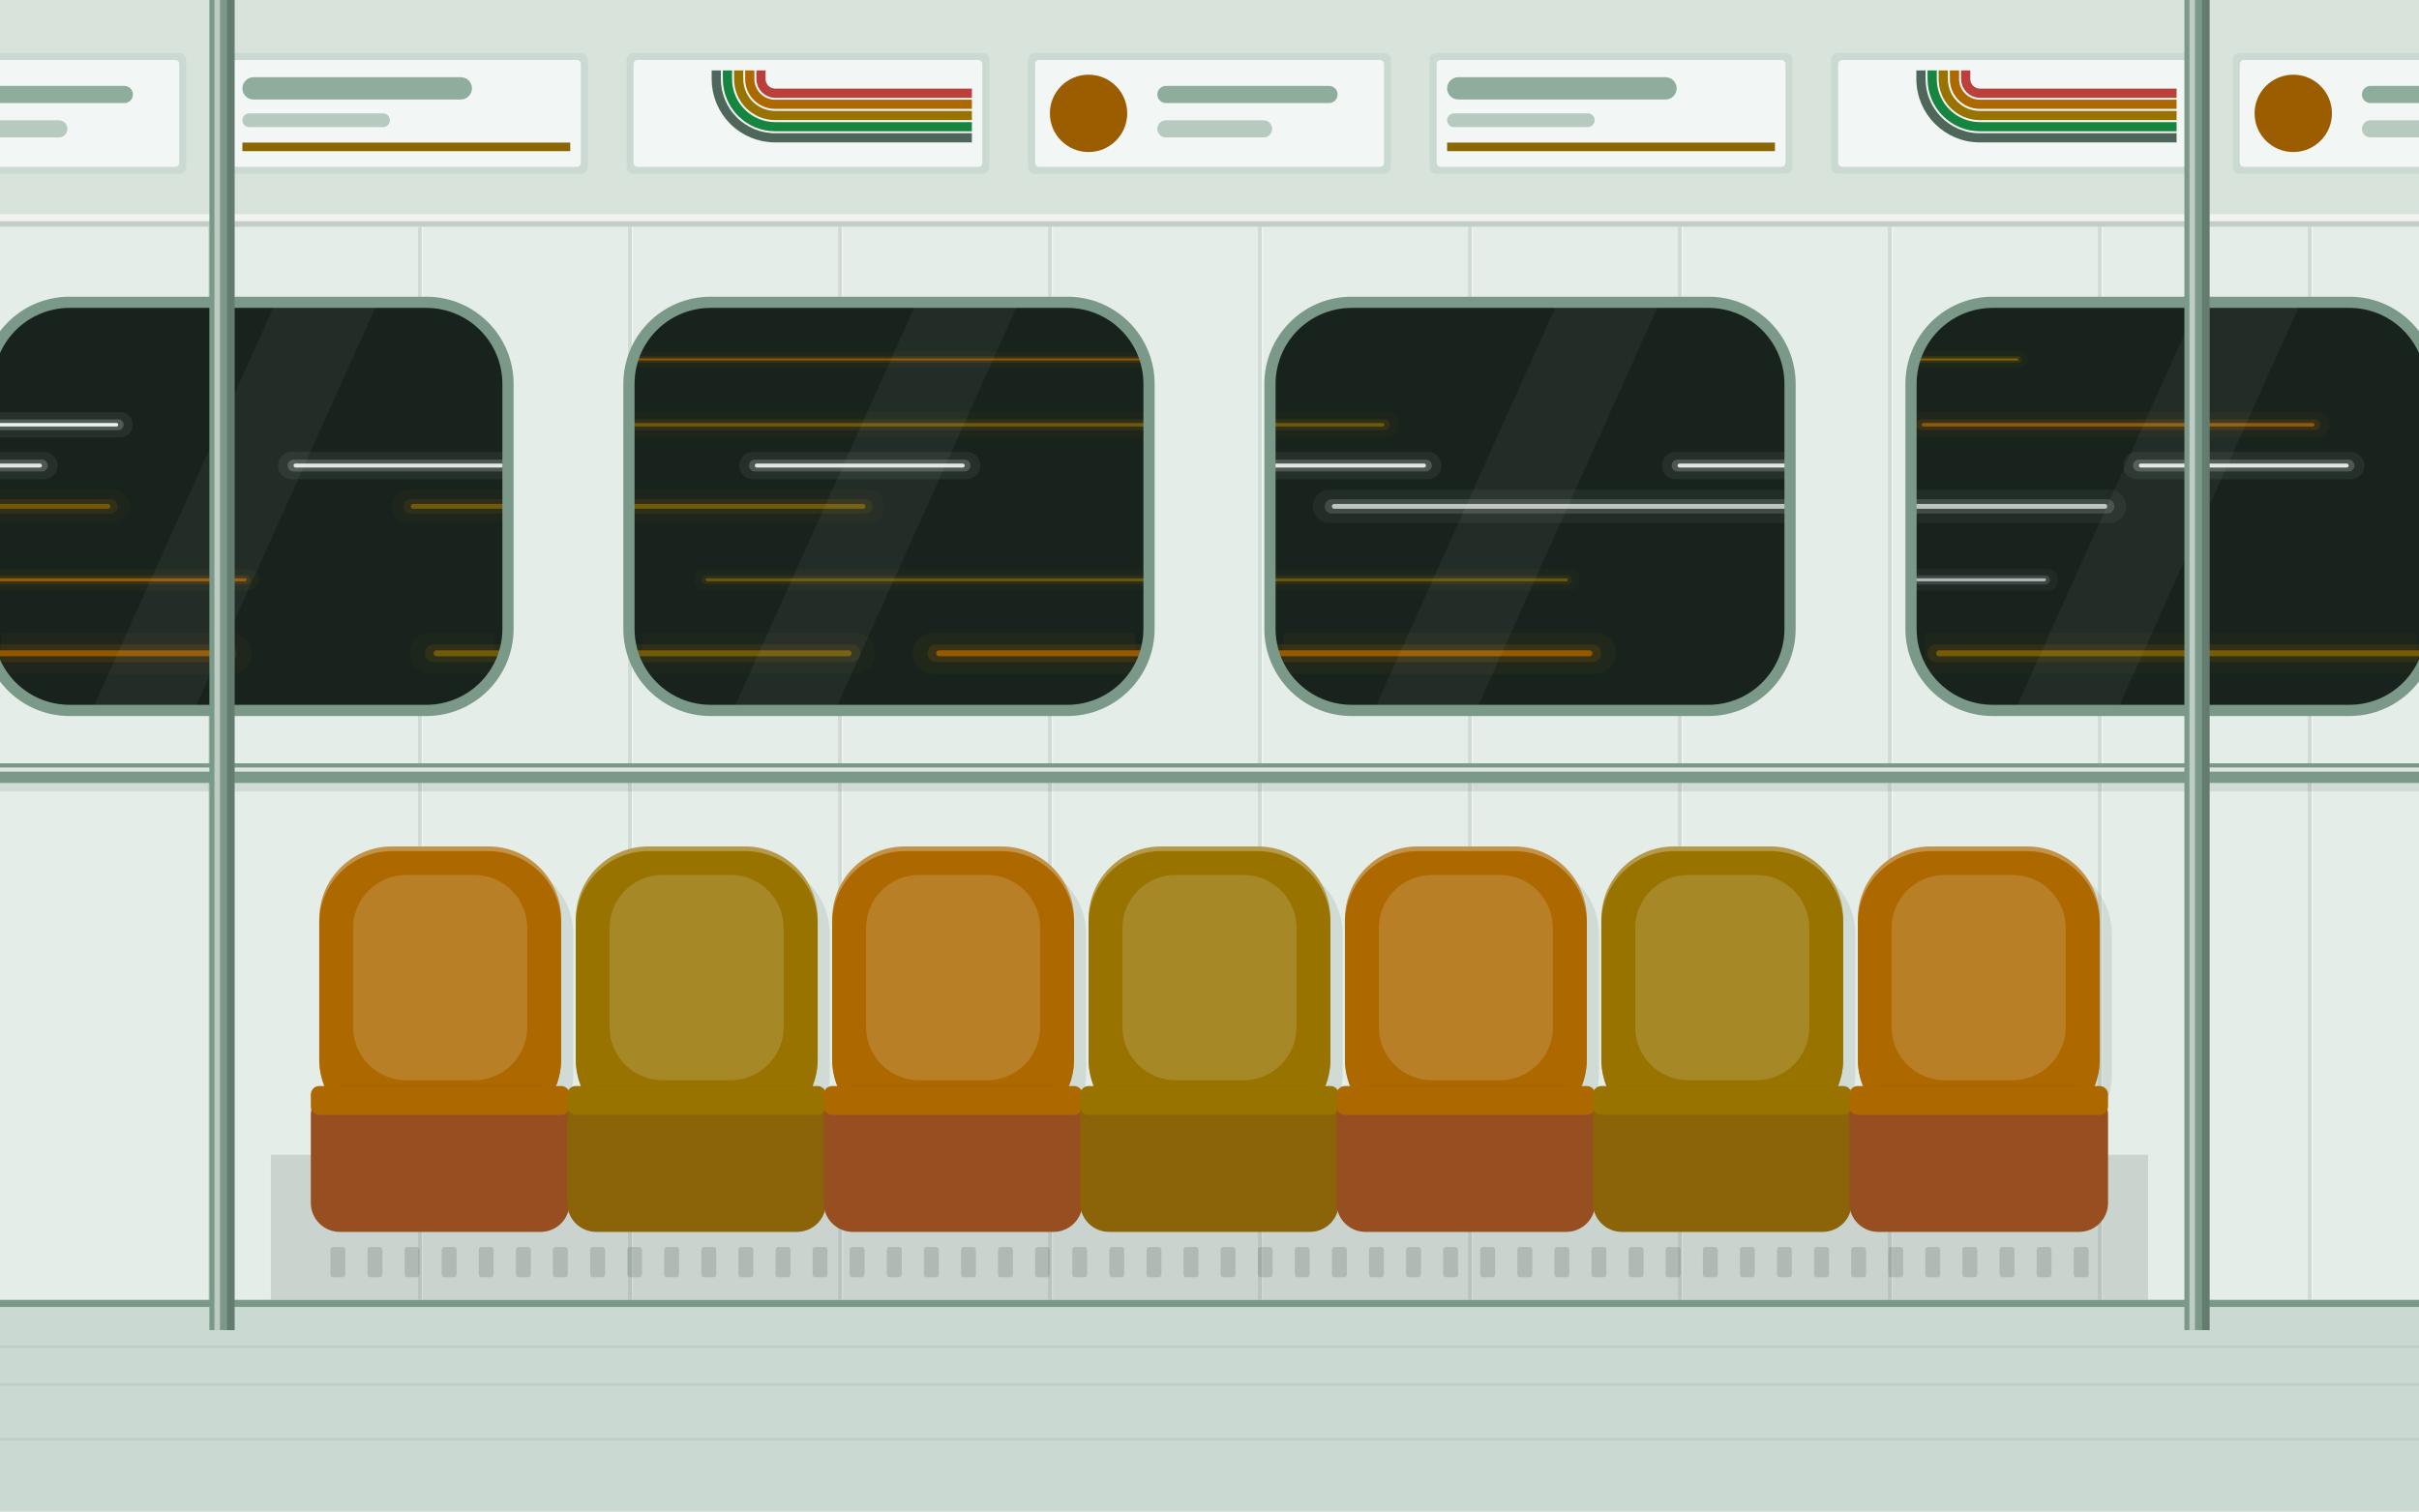
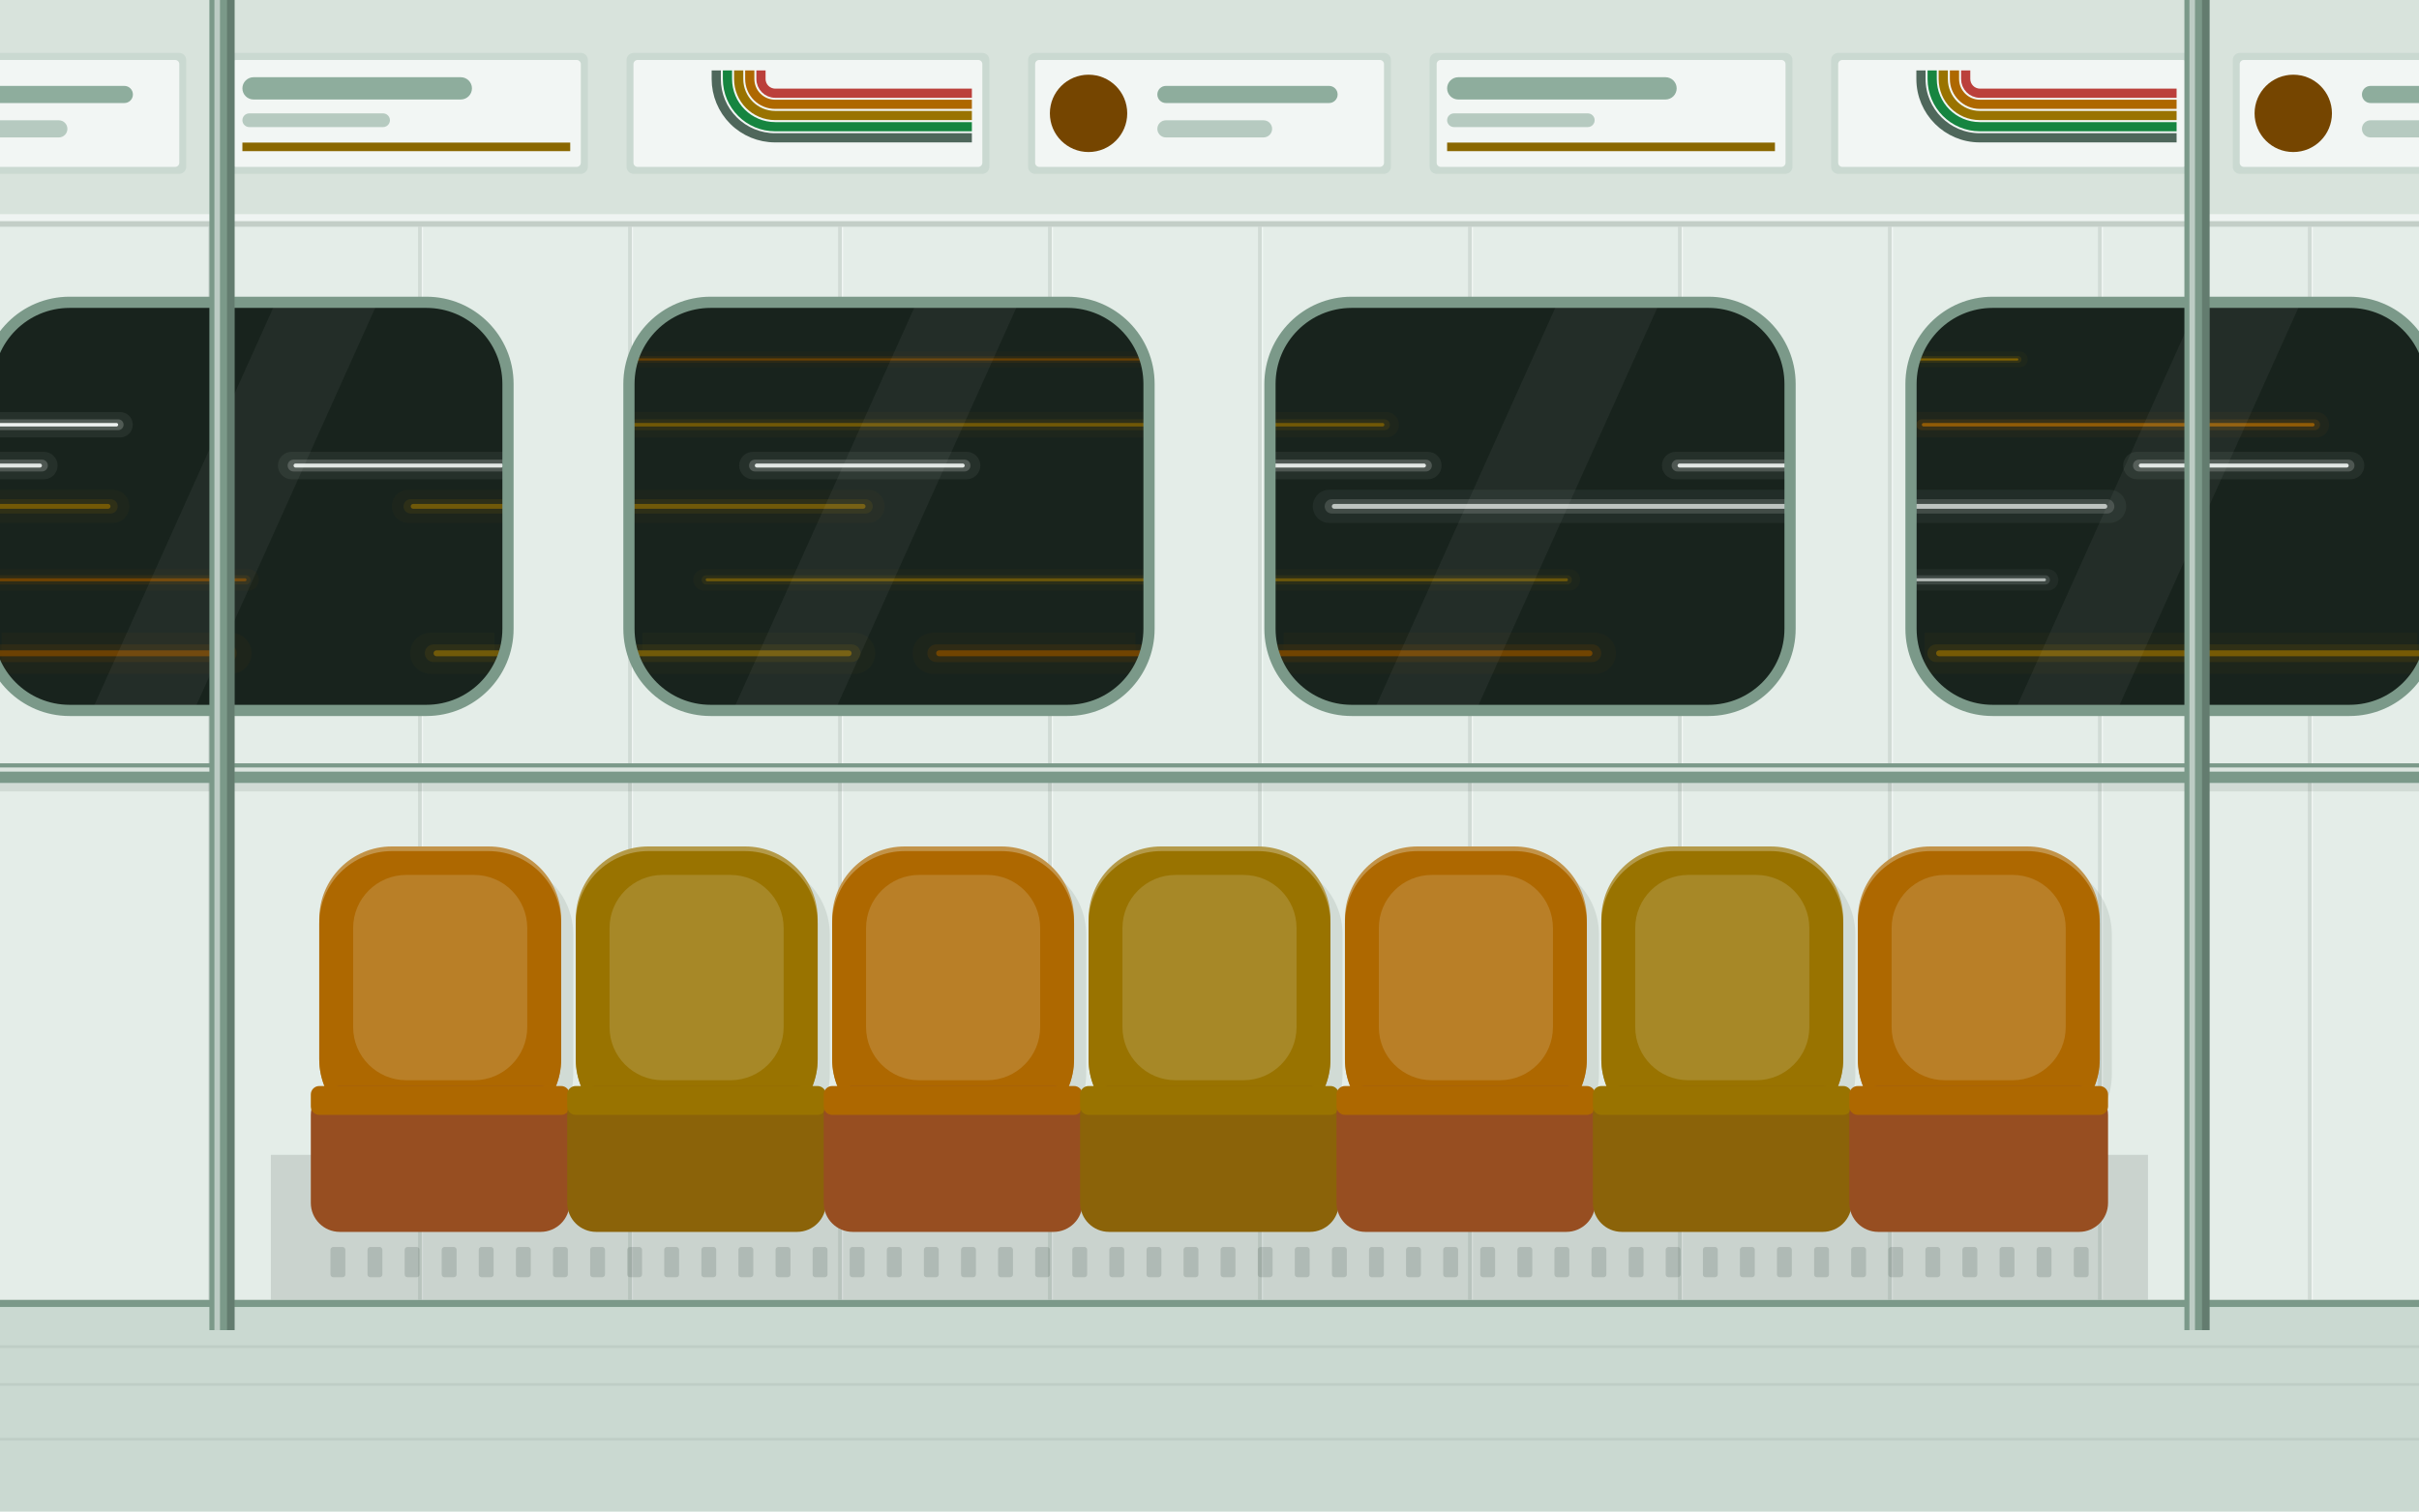
<svg xmlns="http://www.w3.org/2000/svg" viewBox="0 0 1920 1200" width="3840" height="2400">
  <rect x="0" y="0" width="1920" height="1200" fill="#E4EDE8" />
  <rect x="165.2" y="180" width="3" height="852" fill="#25352C" fill-opacity="0.1" />
  <rect x="168.2" y="180" width="1" height="852" fill="#F2F6F4" fill-opacity="0.9" />
  <rect x="331.8" y="180" width="3" height="852" fill="#25352C" fill-opacity="0.1" />
  <rect x="334.8" y="180" width="1" height="852" fill="#F2F6F4" fill-opacity="0.9" />
  <rect x="498.5" y="180" width="3" height="852" fill="#25352C" fill-opacity="0.1" />
  <rect x="501.5" y="180" width="1" height="852" fill="#F2F6F4" fill-opacity="0.9" />
  <rect x="665.2" y="180" width="3" height="852" fill="#25352C" fill-opacity="0.1" />
  <rect x="668.2" y="180" width="1" height="852" fill="#F2F6F4" fill-opacity="0.9" />
  <rect x="831.8" y="180" width="3" height="852" fill="#25352C" fill-opacity="0.1" />
  <rect x="834.8" y="180" width="1" height="852" fill="#F2F6F4" fill-opacity="0.9" />
  <rect x="998.5" y="180" width="3" height="852" fill="#25352C" fill-opacity="0.1" />
  <rect x="1001.5" y="180" width="1" height="852" fill="#F2F6F4" fill-opacity="0.9" />
  <rect x="1165.2" y="180" width="3" height="852" fill="#25352C" fill-opacity="0.1" />
  <rect x="1168.2" y="180" width="1" height="852" fill="#F2F6F4" fill-opacity="0.9" />
  <rect x="1331.8" y="180" width="3" height="852" fill="#25352C" fill-opacity="0.1" />
  <rect x="1334.8" y="180" width="1" height="852" fill="#F2F6F4" fill-opacity="0.9" />
  <rect x="1498.5" y="180" width="3" height="852" fill="#25352C" fill-opacity="0.1" />
  <rect x="1501.5" y="180" width="1" height="852" fill="#F2F6F4" fill-opacity="0.9" />
  <rect x="1665.2" y="180" width="3" height="852" fill="#25352C" fill-opacity="0.1" />
  <rect x="1668.2" y="180" width="1" height="852" fill="#F2F6F4" fill-opacity="0.9" />
  <rect x="1831.8" y="180" width="3" height="852" fill="#25352C" fill-opacity="0.1" />
  <rect x="1834.8" y="180" width="1" height="852" fill="#F2F6F4" fill-opacity="0.9" />
  <rect x="0" y="0" width="1920" height="180" fill="#D8E3DC" />
  <rect x="-140.2" y="42" width="288" height="96" rx="5.6" fill="#CAD9D1" />
  <rect x="-134.6" y="47.6" width="276.9" height="84.9" rx="3.3" fill="#F2F6F4" />
-   <circle cx="-92.2" cy="90" r="30.7" fill="#9B5D00" />
+   <circle cx="-92.2" cy="90" r="30.7" fill="#754500" />
  <rect x="-37.6" y="68.2" width="143.1" height="13.6" rx="6.8" fill="#8EAD9D" />
  <rect x="-37.6" y="95.5" width="91.1" height="13.6" rx="6.8" fill="#8EAD9D" fill-opacity="0.6" />
  <rect x="178.6" y="42" width="288" height="96" rx="5.6" fill="#CAD9D1" />
  <rect x="184.1" y="47.6" width="276.9" height="84.9" rx="3.3" fill="#F2F6F4" />
  <rect x="192.4" y="61.3" width="182.2" height="17.7" rx="8.9" fill="#8EAD9D" />
  <rect x="192.4" y="90" width="117.1" height="10.9" rx="5.5" fill="#8EAD9D" fill-opacity="0.6" />
  <rect x="192.4" y="113.2" width="260.2" height="6.8" fill="#8A6700" />
  <rect x="497.3" y="42" width="288" height="96" rx="5.6" fill="#CAD9D1" />
  <rect x="502.8" y="47.6" width="276.9" height="84.9" rx="3.3" fill="#F2F6F4" />
  <path d="M 604 55.9 V 62.7 A 11.3 11.3 0 0 0 615.3 74 H 771.4" fill="none" stroke="#BB403B" stroke-width="7.3" />
  <path d="M 595.1 55.9 V 62.7 A 20.1 20.1 0 0 0 615.3 82.8 H 771.4" fill="none" stroke="#AE6800" stroke-width="7.3" />
  <path d="M 586.3 55.9 V 62.7 A 29 29 0 0 0 615.3 91.7 H 771.4" fill="none" stroke="#997300" stroke-width="7.3" />
  <path d="M 577.4 55.9 V 62.7 A 37.9 37.9 0 0 0 615.3 100.6 H 771.4" fill="none" stroke="#168540" stroke-width="7.3" />
  <path d="M 568.5 55.9 V 62.7 A 46.7 46.7 0 0 0 615.3 109.4 H 771.4" fill="none" stroke="#4F675B" stroke-width="7.3" />
  <rect x="816" y="42" width="288" height="96" rx="5.6" fill="#CAD9D1" />
  <rect x="821.6" y="47.6" width="276.9" height="84.9" rx="3.3" fill="#F2F6F4" />
-   <circle cx="864" cy="90" r="30.7" fill="#9B5D00" />
+   <circle cx="864" cy="90" r="30.7" fill="#754500" />
  <rect x="918.6" y="68.2" width="143.1" height="13.6" rx="6.8" fill="#8EAD9D" />
  <rect x="918.6" y="95.5" width="91.1" height="13.6" rx="6.8" fill="#8EAD9D" fill-opacity="0.6" />
  <rect x="1134.7" y="42" width="288" height="96" rx="5.6" fill="#CAD9D1" />
  <rect x="1140.3" y="47.6" width="276.9" height="84.9" rx="3.3" fill="#F2F6F4" />
  <rect x="1148.6" y="61.3" width="182.2" height="17.7" rx="8.9" fill="#8EAD9D" />
  <rect x="1148.6" y="90" width="117.1" height="10.9" rx="5.5" fill="#8EAD9D" fill-opacity="0.6" />
  <rect x="1148.6" y="113.2" width="260.2" height="6.8" fill="#8A6700" />
  <rect x="1453.4" y="42" width="288" height="96" rx="5.6" fill="#CAD9D1" />
  <rect x="1459" y="47.6" width="276.9" height="84.9" rx="3.3" fill="#F2F6F4" />
  <path d="M 1560.2 55.9 V 62.7 A 11.3 11.3 0 0 0 1571.4 74 H 1727.6" fill="none" stroke="#BB403B" stroke-width="7.3" />
  <path d="M 1551.3 55.9 V 62.7 A 20.1 20.1 0 0 0 1571.4 82.8 H 1727.6" fill="none" stroke="#AE6800" stroke-width="7.3" />
  <path d="M 1542.4 55.9 V 62.7 A 29 29 0 0 0 1571.4 91.7 H 1727.6" fill="none" stroke="#997300" stroke-width="7.3" />
  <path d="M 1533.6 55.9 V 62.7 A 37.9 37.9 0 0 0 1571.4 100.6 H 1727.6" fill="none" stroke="#168540" stroke-width="7.3" />
  <path d="M 1524.7 55.9 V 62.7 A 46.7 46.7 0 0 0 1571.4 109.4 H 1727.6" fill="none" stroke="#4F675B" stroke-width="7.3" />
  <rect x="1772.2" y="42" width="288" height="96" rx="5.6" fill="#CAD9D1" />
  <rect x="1777.7" y="47.6" width="276.9" height="84.9" rx="3.3" fill="#F2F6F4" />
-   <circle cx="1820.2" cy="90" r="30.7" fill="#9B5D00" />
+   <circle cx="1820.2" cy="90" r="30.7" fill="#754500" />
  <rect x="1874.7" y="68.2" width="143.1" height="13.6" rx="6.8" fill="#8EAD9D" />
  <rect x="1874.7" y="95.5" width="91.1" height="13.6" rx="6.8" fill="#8EAD9D" fill-opacity="0.6" />
  <rect x="0" y="170" width="1920" height="5.6" fill="#F2F6F4" fill-opacity="0.9" />
  <rect x="0" y="175.6" width="1920" height="4.4" fill="#25352C" fill-opacity="0.12" />
  <rect x="-9.6" y="240" width="412.8" height="324" rx="64.8" fill="#18231D" />
  <path d="M -9.6 327.1 H 95.3 A 10.1 10.1 0 0 1 95.3 347.3 H -9.6 V 327.1 Z" fill="#F2F6F4" fill-opacity="0.067" />
  <path d="M -9.6 332.9 H 93.8 A 4.3 4.3 0 0 1 93.8 341.5 H -9.6 V 332.9 Z" fill="#F2F6F4" fill-opacity="0.212" />
  <path d="M -9.6 335.8 H 92.4 A 1.4 1.4 0 0 1 92.4 338.6 H -9.6 V 335.8 Z" fill="#F2F6F4" fill-opacity="0.964" />
  <path d="M -9.6 388.8 H 89.5 A 13.2 13.2 0 0 1 89.5 415.2 H -9.6 V 388.8 Z" fill="#8A6700" fill-opacity="0.052" />
  <path d="M -9.6 396.3 H 87.7 A 5.7 5.7 0 0 1 87.7 407.7 H -9.6 V 396.3 Z" fill="#8A6700" fill-opacity="0.164" />
  <path d="M -9.6 400.1 H 85.8 A 1.9 1.9 0 0 1 85.8 403.9 H -9.6 V 400.1 Z" fill="#8A6700" fill-opacity="0.745" />
  <path d="M 324.2 388.8 H 403.2 V 415.2 H 324.2 A 13.2 13.2 0 0 1 324.2 388.8 Z" fill="#997300" fill-opacity="0.043" />
  <path d="M 326 396.3 H 403.2 V 407.7 H 326 A 5.7 5.7 0 0 1 326 396.3 Z" fill="#997300" fill-opacity="0.136" />
  <path d="M 327.9 400.1 H 403.2 V 403.9 H 327.9 A 1.9 1.9 0 0 1 327.9 400.1 Z" fill="#997300" fill-opacity="0.619" />
-   <path d="M -9.6 451.8 H 197 A 8.5 8.5 0 0 1 197 468.9 H -9.6 V 451.8 Z" fill="#9B5D00" fill-opacity="0.065" />
-   <path d="M -9.6 456.7 H 195.8 A 3.7 3.7 0 0 1 195.8 464 H -9.6 V 456.7 Z" fill="#9B5D00" fill-opacity="0.203" />
-   <path d="M -9.6 459.1 H 194.5 A 1.2 1.2 0 0 1 194.5 461.5 H -9.6 V 459.1 Z" fill="#9B5D00" fill-opacity="0.923" />
-   <path d="M 1.2 502.3 H 183.3 A 16.3 16.3 0 0 1 183.3 535 H 1.2 V 502.3 Z" fill="#9B5D00" fill-opacity="0.061" />
-   <path d="M -4 511.6 H 180.9 A 7 7 0 0 1 180.9 525.6 H -4 V 511.6 Z" fill="#9B5D00" fill-opacity="0.192" />
-   <path d="M -5.8 516.3 H 178.6 A 2.3 2.3 0 0 1 178.6 521 H -5.8 V 516.3 Z" fill="#9B5D00" fill-opacity="0.874" />
+   <path d="M -9.6 451.8 H 197 A 8.5 8.5 0 0 1 197 468.9 H -9.6 V 451.8 Z" fill="#754500" fill-opacity="0.065" />
+   <path d="M -9.6 456.7 H 195.8 A 3.7 3.7 0 0 1 195.8 464 H -9.6 V 456.7 Z" fill="#754500" fill-opacity="0.203" />
+   <path d="M -9.6 459.1 H 194.5 A 1.2 1.2 0 0 1 194.5 461.5 H -9.6 V 459.1 Z" fill="#754500" fill-opacity="0.923" />
+   <path d="M 1.2 502.3 H 183.3 A 16.3 16.3 0 0 1 183.3 535 H 1.2 V 502.3 Z" fill="#754500" fill-opacity="0.061" />
+   <path d="M -4 511.6 H 180.9 A 7 7 0 0 1 180.9 525.6 H -4 V 511.6 Z" fill="#754500" fill-opacity="0.192" />
+   <path d="M -5.8 516.3 H 178.6 A 2.3 2.3 0 0 1 178.6 521 H -5.8 V 516.3 Z" fill="#754500" fill-opacity="0.874" />
  <path d="M 341.9 502.3 H 392.4 V 535 H 341.9 A 16.3 16.3 0 0 1 341.9 502.3 Z" fill="#997300" fill-opacity="0.044" />
  <path d="M 344.2 511.6 H 397.6 V 525.6 H 344.2 A 7 7 0 0 1 344.2 511.6 Z" fill="#997300" fill-opacity="0.138" />
  <path d="M 346.5 516.3 H 399.4 V 521 H 346.5 A 2.3 2.3 0 0 1 346.5 516.3 Z" fill="#997300" fill-opacity="0.628" />
  <path d="M -9.6 358.7 H 34.8 A 10.9 10.9 0 0 1 34.8 380.5 H -9.6 V 358.7 Z" fill="#F2F6F4" fill-opacity="0.063" />
  <path d="M -9.6 364.9 H 33.3 A 4.7 4.7 0 0 1 33.3 374.3 H -9.6 V 364.9 Z" fill="#F2F6F4" fill-opacity="0.198" />
  <path d="M -9.6 368 H 31.7 A 1.6 1.6 0 0 1 31.7 371.2 H -9.6 V 368 Z" fill="#F2F6F4" fill-opacity="0.9" />
  <path d="M 231.5 358.7 H 403.2 V 380.5 H 231.5 A 10.9 10.9 0 0 1 231.5 358.7 Z" fill="#F2F6F4" fill-opacity="0.063" />
  <path d="M 233 364.9 H 403.2 V 374.3 H 233 A 4.7 4.7 0 0 1 233 364.9 Z" fill="#F2F6F4" fill-opacity="0.198" />
  <path d="M 234.6 368 H 397.9 A 1.6 1.6 0 0 1 397.9 371.2 H 234.6 A 1.6 1.6 0 0 1 234.6 368 Z" fill="#F2F6F4" fill-opacity="0.9" />
  <path d="M 73 564 L 218.8 240 H 299.8 L 154 564 Z" fill="#F2F6F4" fill-opacity="0.05" />
  <rect x="499.2" y="240" width="412.8" height="324" rx="64.8" fill="#18231D" />
-   <path d="M 504.5 279.1 H 906.7 V 291.6 H 504.5 V 279.1 Z" fill="#9B5D00" fill-opacity="0.057" />
-   <path d="M 503.1 282.7 H 908.1 V 288 H 503.1 V 282.7 Z" fill="#9B5D00" fill-opacity="0.179" />
-   <path d="M 502.5 284.5 H 908.7 V 286.2 H 502.5 V 284.5 Z" fill="#9B5D00" fill-opacity="0.813" />
+   <path d="M 504.5 279.1 H 906.7 V 291.6 H 504.5 V 279.1 Z" fill="#754500" fill-opacity="0.057" />
+   <path d="M 503.1 282.7 H 908.1 V 288 H 503.1 V 282.7 Z" fill="#754500" fill-opacity="0.179" />
+   <path d="M 502.5 284.5 H 908.7 V 286.2 H 502.5 V 284.5 Z" fill="#754500" fill-opacity="0.813" />
  <path d="M 499.2 327.1 H 912 V 347.3 H 499.2 V 327.1 Z" fill="#8A6700" fill-opacity="0.051" />
  <path d="M 499.2 332.9 H 912 V 341.5 H 499.2 V 332.9 Z" fill="#8A6700" fill-opacity="0.16" />
  <path d="M 499.2 335.8 H 912 V 338.6 H 499.2 V 335.8 Z" fill="#8A6700" fill-opacity="0.729" />
  <path d="M 499.2 388.8 H 688.9 A 13.2 13.2 0 0 1 688.9 415.2 H 499.2 V 388.8 Z" fill="#997300" fill-opacity="0.043" />
  <path d="M 499.2 396.3 H 687 A 5.7 5.7 0 0 1 687 407.7 H 499.2 V 396.3 Z" fill="#997300" fill-opacity="0.136" />
  <path d="M 499.2 400.1 H 685.1 A 1.9 1.9 0 0 1 685.1 403.9 H 499.2 V 400.1 Z" fill="#997300" fill-opacity="0.619" />
  <path d="M 558.8 451.8 H 912 V 468.9 H 558.8 A 8.5 8.5 0 0 1 558.8 451.8 Z" fill="#997300" fill-opacity="0.041" />
  <path d="M 560 456.7 H 912 V 464 H 560 A 3.7 3.7 0 0 1 560 456.7 Z" fill="#997300" fill-opacity="0.127" />
  <path d="M 561.3 459.1 H 912 V 461.5 H 561.3 A 1.2 1.2 0 0 1 561.3 459.1 Z" fill="#997300" fill-opacity="0.579" />
  <path d="M 510 502.3 H 678.3 A 16.3 16.3 0 0 1 678.3 535 H 510 V 502.3 Z" fill="#997300" fill-opacity="0.044" />
  <path d="M 504.8 511.6 H 676 A 7 7 0 0 1 676 525.6 H 504.8 V 511.6 Z" fill="#997300" fill-opacity="0.138" />
  <path d="M 503 516.3 H 673.6 A 2.3 2.3 0 0 1 673.6 521 H 503 V 516.3 Z" fill="#997300" fill-opacity="0.628" />
-   <path d="M 740.7 502.3 H 901.2 V 535 H 740.7 A 16.3 16.3 0 0 1 740.7 502.3 Z" fill="#9B5D00" fill-opacity="0.066" />
-   <path d="M 743.1 511.6 H 906.4 V 525.6 H 743.1 A 7 7 0 0 1 743.1 511.6 Z" fill="#9B5D00" fill-opacity="0.207" />
-   <path d="M 745.4 516.3 H 908.2 V 521 H 745.4 A 2.3 2.3 0 0 1 745.4 516.3 Z" fill="#9B5D00" fill-opacity="0.94" />
+   <path d="M 740.7 502.3 H 901.2 V 535 H 740.7 A 16.3 16.3 0 0 1 740.7 502.3 Z" fill="#754500" fill-opacity="0.066" />
+   <path d="M 743.1 511.6 H 906.4 V 525.6 H 743.1 A 7 7 0 0 1 743.1 511.6 Z" fill="#754500" fill-opacity="0.207" />
+   <path d="M 745.4 516.3 H 908.2 V 521 H 745.4 A 2.3 2.3 0 0 1 745.4 516.3 Z" fill="#754500" fill-opacity="0.94" />
  <path d="M 597.6 358.7 H 767.2 A 10.9 10.9 0 0 1 767.2 380.5 H 597.6 A 10.9 10.9 0 0 1 597.6 358.7 Z" fill="#F2F6F4" fill-opacity="0.063" />
  <path d="M 599.2 364.9 H 765.6 A 4.7 4.7 0 0 1 765.6 374.3 H 599.2 A 4.7 4.7 0 0 1 599.2 364.9 Z" fill="#F2F6F4" fill-opacity="0.198" />
  <path d="M 600.7 368 H 764.1 A 1.6 1.6 0 0 1 764.1 371.2 H 600.7 A 1.6 1.6 0 0 1 600.7 368 Z" fill="#F2F6F4" fill-opacity="0.9" />
  <path d="M 581.8 564 L 727.6 240 H 808.6 L 662.8 564 Z" fill="#F2F6F4" fill-opacity="0.05" />
  <rect x="1008" y="240" width="412.8" height="324" rx="64.8" fill="#18231D" />
  <path d="M 1008 327.1 H 1100.3 A 10.1 10.1 0 0 1 1100.3 347.3 H 1008 V 327.1 Z" fill="#8A6700" fill-opacity="0.051" />
  <path d="M 1008 332.9 H 1098.9 A 4.3 4.3 0 0 1 1098.9 341.5 H 1008 V 332.9 Z" fill="#8A6700" fill-opacity="0.16" />
  <path d="M 1008 335.8 H 1097.4 A 1.4 1.4 0 0 1 1097.4 338.6 H 1008 V 335.8 Z" fill="#8A6700" fill-opacity="0.729" />
  <path d="M 1055.2 388.8 H 1420.8 V 415.2 H 1055.2 A 13.2 13.2 0 0 1 1055.2 388.8 Z" fill="#F2F6F4" fill-opacity="0.049" />
  <path d="M 1057.1 396.3 H 1420.8 V 407.7 H 1057.1 A 5.7 5.7 0 0 1 1057.1 396.3 Z" fill="#F2F6F4" fill-opacity="0.154" />
  <path d="M 1059 400.1 H 1420.8 V 403.9 H 1059 A 1.9 1.9 0 0 1 1059 400.1 Z" fill="#F2F6F4" fill-opacity="0.701" />
  <path d="M 1008 451.8 H 1245.7 A 8.5 8.5 0 0 1 1245.7 468.9 H 1008 V 451.8 Z" fill="#997300" fill-opacity="0.041" />
  <path d="M 1008 456.7 H 1244.5 A 3.7 3.7 0 0 1 1244.5 464 H 1008 V 456.7 Z" fill="#997300" fill-opacity="0.127" />
  <path d="M 1008 459.1 H 1243.3 A 1.2 1.2 0 0 1 1243.3 461.5 H 1008 V 459.1 Z" fill="#997300" fill-opacity="0.579" />
-   <path d="M 1018.8 502.3 H 1266.2 A 16.3 16.3 0 0 1 1266.2 535 H 1018.8 V 502.3 Z" fill="#9B5D00" fill-opacity="0.066" />
-   <path d="M 1013.6 511.6 H 1263.9 A 7 7 0 0 1 1263.9 525.6 H 1013.6 V 511.6 Z" fill="#9B5D00" fill-opacity="0.207" />
-   <path d="M 1011.8 516.3 H 1261.6 A 2.3 2.3 0 0 1 1261.6 521 H 1011.8 V 516.3 Z" fill="#9B5D00" fill-opacity="0.94" />
+   <path d="M 1018.8 502.3 H 1266.2 A 16.3 16.3 0 0 1 1266.2 535 H 1018.8 V 502.3 Z" fill="#754500" fill-opacity="0.066" />
+   <path d="M 1013.6 511.6 H 1263.9 A 7 7 0 0 1 1263.9 525.6 H 1013.6 V 511.6 Z" fill="#754500" fill-opacity="0.207" />
+   <path d="M 1011.8 516.3 H 1261.6 A 2.3 2.3 0 0 1 1261.6 521 H 1011.8 V 516.3 Z" fill="#754500" fill-opacity="0.94" />
  <path d="M 1008 358.7 H 1133.3 A 10.9 10.9 0 0 1 1133.3 380.5 H 1008 V 358.7 Z" fill="#F2F6F4" fill-opacity="0.063" />
  <path d="M 1008 364.9 H 1131.8 A 4.7 4.7 0 0 1 1131.8 374.3 H 1008 V 364.9 Z" fill="#F2F6F4" fill-opacity="0.198" />
  <path d="M 1008 368 H 1130.2 A 1.6 1.6 0 0 1 1130.2 371.2 H 1008 V 368 Z" fill="#F2F6F4" fill-opacity="0.9" />
  <path d="M 1330 358.7 H 1420.8 V 380.5 H 1330 A 10.9 10.9 0 0 1 1330 358.7 Z" fill="#F2F6F4" fill-opacity="0.063" />
  <path d="M 1331.5 364.9 H 1420.8 V 374.3 H 1331.5 A 4.7 4.7 0 0 1 1331.5 364.9 Z" fill="#F2F6F4" fill-opacity="0.198" />
  <path d="M 1333.1 368 H 1420.8 V 371.2 H 1333.1 A 1.6 1.6 0 0 1 1333.1 368 Z" fill="#F2F6F4" fill-opacity="0.9" />
  <path d="M 1090.6 564 L 1236.4 240 H 1317.4 L 1171.6 564 Z" fill="#F2F6F4" fill-opacity="0.05" />
  <rect x="1516.8" y="240" width="412.8" height="324" rx="64.8" fill="#18231D" />
  <path d="M 1522.1 279.1 H 1603.2 A 6.2 6.2 0 0 1 1603.2 291.6 H 1522.1 V 279.1 Z" fill="#8A6700" fill-opacity="0.063" />
  <path d="M 1520.7 282.7 H 1602.3 A 2.7 2.7 0 0 1 1602.3 288 H 1520.7 V 282.7 Z" fill="#8A6700" fill-opacity="0.199" />
  <path d="M 1520.1 284.5 H 1601.4 A 0.9 0.9 0 0 1 1601.4 286.2 H 1520.1 V 284.5 Z" fill="#8A6700" fill-opacity="0.902" />
  <path d="M 1516.8 327.1 H 1838.6 A 10.1 10.1 0 0 1 1838.6 347.3 H 1516.8 V 327.1 Z" fill="#AE6800" fill-opacity="0.053" />
  <path d="M 1525.4 332.9 H 1837.2 A 4.3 4.3 0 0 1 1837.2 341.5 H 1525.4 A 4.3 4.3 0 0 1 1525.4 332.9 Z" fill="#AE6800" fill-opacity="0.167" />
  <path d="M 1526.8 335.8 H 1835.7 A 1.4 1.4 0 0 1 1835.7 338.6 H 1526.8 A 1.4 1.4 0 0 1 1526.8 335.8 Z" fill="#AE6800" fill-opacity="0.76" />
  <path d="M 1516.8 388.8 H 1674.4 A 13.2 13.2 0 0 1 1674.4 415.2 H 1516.8 V 388.8 Z" fill="#F2F6F4" fill-opacity="0.049" />
  <path d="M 1516.8 396.3 H 1672.5 A 5.7 5.7 0 0 1 1672.5 407.7 H 1516.8 V 396.3 Z" fill="#F2F6F4" fill-opacity="0.154" />
  <path d="M 1516.8 400.1 H 1670.7 A 1.9 1.9 0 0 1 1670.7 403.9 H 1516.8 V 400.1 Z" fill="#F2F6F4" fill-opacity="0.701" />
  <path d="M 1516.8 451.8 H 1625.2 A 8.5 8.5 0 0 1 1625.2 468.9 H 1516.8 V 451.8 Z" fill="#F2F6F4" fill-opacity="0.044" />
  <path d="M 1516.8 456.7 H 1624 A 3.7 3.7 0 0 1 1624 464 H 1516.8 V 456.7 Z" fill="#F2F6F4" fill-opacity="0.139" />
  <path d="M 1516.8 459.1 H 1622.7 A 1.2 1.2 0 0 1 1622.7 461.5 H 1516.8 V 459.1 Z" fill="#F2F6F4" fill-opacity="0.632" />
  <path d="M 1527.6 502.3 H 1918.8 V 535 H 1527.6 V 502.3 Z" fill="#8A6700" fill-opacity="0.055" />
  <path d="M 1536.8 511.6 H 1924 V 525.6 H 1536.8 A 7 7 0 0 1 1536.8 511.6 Z" fill="#8A6700" fill-opacity="0.172" />
  <path d="M 1539.1 516.3 H 1925.8 V 521 H 1539.1 A 2.3 2.3 0 0 1 1539.1 516.3 Z" fill="#8A6700" fill-opacity="0.783" />
  <path d="M 1696.1 358.7 H 1865.7 A 10.9 10.9 0 0 1 1865.7 380.5 H 1696.1 A 10.9 10.9 0 0 1 1696.1 358.7 Z" fill="#F2F6F4" fill-opacity="0.063" />
  <path d="M 1697.7 364.9 H 1864.1 A 4.7 4.7 0 0 1 1864.1 374.3 H 1697.7 A 4.7 4.7 0 0 1 1697.7 364.9 Z" fill="#F2F6F4" fill-opacity="0.198" />
  <path d="M 1699.2 368 H 1862.6 A 1.6 1.6 0 0 1 1862.6 371.2 H 1699.2 A 1.6 1.6 0 0 1 1699.2 368 Z" fill="#F2F6F4" fill-opacity="0.9" />
  <path d="M 1599.4 564 L 1745.2 240 H 1826.2 L 1680.4 564 Z" fill="#F2F6F4" fill-opacity="0.05" />
  <rect x="-9.6" y="240" width="412.8" height="324" rx="64.8" fill="none" stroke="#7B9989" stroke-width="8.9" />
  <rect x="499.2" y="240" width="412.8" height="324" rx="64.8" fill="none" stroke="#7B9989" stroke-width="8.9" />
  <rect x="1008" y="240" width="412.8" height="324" rx="64.8" fill="none" stroke="#7B9989" stroke-width="8.9" />
  <rect x="1516.8" y="240" width="412.8" height="324" rx="64.8" fill="none" stroke="#7B9989" stroke-width="8.9" />
  <rect x="0" y="606" width="1920" height="15.6" fill="#7B9989" />
  <rect x="0" y="609.3" width="1920" height="3.3" fill="#F2F6F4" fill-opacity="0.8" />
  <rect x="0" y="621.6" width="1920" height="6.7" fill="#25352C" fill-opacity="0.1" />
  <rect x="215" y="916.8" width="1489.9" height="115.2" fill="#25352C" fill-opacity="0.14" />
  <rect x="262.3" y="990" width="11.8" height="24" rx="2.2" fill="#25352C" fill-opacity="0.16" />
  <rect x="291.7" y="990" width="11.8" height="24" rx="2.2" fill="#25352C" fill-opacity="0.16" />
  <rect x="321.2" y="990" width="11.8" height="24" rx="2.2" fill="#25352C" fill-opacity="0.16" />
  <rect x="350.6" y="990" width="11.8" height="24" rx="2.2" fill="#25352C" fill-opacity="0.16" />
  <rect x="380" y="990" width="11.8" height="24" rx="2.2" fill="#25352C" fill-opacity="0.16" />
  <rect x="409.5" y="990" width="11.8" height="24" rx="2.2" fill="#25352C" fill-opacity="0.16" />
  <rect x="438.9" y="990" width="11.8" height="24" rx="2.2" fill="#25352C" fill-opacity="0.16" />
  <rect x="468.4" y="990" width="11.8" height="24" rx="2.2" fill="#25352C" fill-opacity="0.16" />
  <rect x="497.8" y="990" width="11.8" height="24" rx="2.2" fill="#25352C" fill-opacity="0.16" />
  <rect x="527.2" y="990" width="11.8" height="24" rx="2.2" fill="#25352C" fill-opacity="0.16" />
  <rect x="556.7" y="990" width="11.8" height="24" rx="2.2" fill="#25352C" fill-opacity="0.16" />
  <rect x="586.1" y="990" width="11.8" height="24" rx="2.2" fill="#25352C" fill-opacity="0.16" />
  <rect x="615.6" y="990" width="11.8" height="24" rx="2.2" fill="#25352C" fill-opacity="0.16" />
  <rect x="645" y="990" width="11.8" height="24" rx="2.2" fill="#25352C" fill-opacity="0.16" />
  <rect x="674.4" y="990" width="11.8" height="24" rx="2.2" fill="#25352C" fill-opacity="0.16" />
  <rect x="703.9" y="990" width="11.8" height="24" rx="2.2" fill="#25352C" fill-opacity="0.16" />
  <rect x="733.3" y="990" width="11.8" height="24" rx="2.2" fill="#25352C" fill-opacity="0.16" />
  <rect x="762.8" y="990" width="11.8" height="24" rx="2.2" fill="#25352C" fill-opacity="0.16" />
  <rect x="792.2" y="990" width="11.8" height="24" rx="2.2" fill="#25352C" fill-opacity="0.16" />
  <rect x="821.6" y="990" width="11.8" height="24" rx="2.2" fill="#25352C" fill-opacity="0.16" />
  <rect x="851.1" y="990" width="11.8" height="24" rx="2.2" fill="#25352C" fill-opacity="0.16" />
  <rect x="880.5" y="990" width="11.8" height="24" rx="2.2" fill="#25352C" fill-opacity="0.16" />
  <rect x="910" y="990" width="11.8" height="24" rx="2.2" fill="#25352C" fill-opacity="0.16" />
  <rect x="939.4" y="990" width="11.8" height="24" rx="2.2" fill="#25352C" fill-opacity="0.16" />
  <rect x="968.8" y="990" width="11.8" height="24" rx="2.2" fill="#25352C" fill-opacity="0.16" />
  <rect x="998.3" y="990" width="11.8" height="24" rx="2.2" fill="#25352C" fill-opacity="0.16" />
  <rect x="1027.7" y="990" width="11.8" height="24" rx="2.2" fill="#25352C" fill-opacity="0.16" />
  <rect x="1057.2" y="990" width="11.8" height="24" rx="2.2" fill="#25352C" fill-opacity="0.16" />
  <rect x="1086.6" y="990" width="11.8" height="24" rx="2.2" fill="#25352C" fill-opacity="0.16" />
  <rect x="1116" y="990" width="11.8" height="24" rx="2.2" fill="#25352C" fill-opacity="0.16" />
  <rect x="1145.5" y="990" width="11.8" height="24" rx="2.2" fill="#25352C" fill-opacity="0.16" />
  <rect x="1174.9" y="990" width="11.8" height="24" rx="2.2" fill="#25352C" fill-opacity="0.16" />
  <rect x="1204.4" y="990" width="11.8" height="24" rx="2.2" fill="#25352C" fill-opacity="0.16" />
  <rect x="1233.8" y="990" width="11.8" height="24" rx="2.2" fill="#25352C" fill-opacity="0.16" />
  <rect x="1263.2" y="990" width="11.8" height="24" rx="2.2" fill="#25352C" fill-opacity="0.16" />
  <rect x="1292.7" y="990" width="11.8" height="24" rx="2.2" fill="#25352C" fill-opacity="0.16" />
  <rect x="1322.1" y="990" width="11.8" height="24" rx="2.2" fill="#25352C" fill-opacity="0.16" />
  <rect x="1351.6" y="990" width="11.8" height="24" rx="2.2" fill="#25352C" fill-opacity="0.16" />
  <rect x="1381" y="990" width="11.8" height="24" rx="2.2" fill="#25352C" fill-opacity="0.16" />
  <rect x="1410.4" y="990" width="11.8" height="24" rx="2.2" fill="#25352C" fill-opacity="0.16" />
  <rect x="1439.9" y="990" width="11.8" height="24" rx="2.2" fill="#25352C" fill-opacity="0.16" />
  <rect x="1469.3" y="990" width="11.8" height="24" rx="2.2" fill="#25352C" fill-opacity="0.16" />
  <rect x="1498.8" y="990" width="11.8" height="24" rx="2.2" fill="#25352C" fill-opacity="0.16" />
  <rect x="1528.2" y="990" width="11.8" height="24" rx="2.2" fill="#25352C" fill-opacity="0.16" />
  <rect x="1557.6" y="990" width="11.8" height="24" rx="2.2" fill="#25352C" fill-opacity="0.16" />
  <rect x="1587.1" y="990" width="11.8" height="24" rx="2.2" fill="#25352C" fill-opacity="0.16" />
  <rect x="1616.5" y="990" width="11.8" height="24" rx="2.2" fill="#25352C" fill-opacity="0.16" />
  <rect x="1646" y="990" width="11.8" height="24" rx="2.2" fill="#25352C" fill-opacity="0.16" />
  <rect x="263" y="684.2" width="192" height="226.4" rx="57.6" fill="#25352C" fill-opacity="0.1" />
  <rect x="253.4" y="672" width="192" height="226.4" rx="57.6" fill="#C29349" />
  <rect x="253.4" y="675.7" width="192" height="222.8" rx="57.6" fill="#AE6800" />
  <rect x="280.3" y="694.6" width="138.2" height="163" rx="42.2" fill="#B97F27" />
  <rect x="246.7" y="862.2" width="205.4" height="115.8" rx="23" fill="#974E21" />
  <rect x="246.7" y="862.2" width="205.4" height="22.9" rx="6.7" fill="#AE6800" />
  <rect x="466.6" y="684.2" width="192" height="226.4" rx="57.6" fill="#25352C" fill-opacity="0.1" />
  <rect x="457" y="672" width="192" height="226.4" rx="57.6" fill="#B49A49" />
  <rect x="457" y="675.7" width="192" height="222.8" rx="57.6" fill="#997300" />
  <rect x="483.8" y="694.6" width="138.2" height="163" rx="42.2" fill="#A78827" />
  <rect x="450.2" y="862.2" width="205.4" height="115.8" rx="23" fill="#8B6309" />
  <rect x="450.2" y="862.2" width="205.4" height="22.9" rx="6.7" fill="#997300" />
  <rect x="670.1" y="684.2" width="192" height="226.4" rx="57.6" fill="#25352C" fill-opacity="0.1" />
  <rect x="660.5" y="672" width="192" height="226.4" rx="57.6" fill="#C29349" />
  <rect x="660.5" y="675.7" width="192" height="222.8" rx="57.6" fill="#AE6800" />
  <rect x="687.4" y="694.6" width="138.2" height="163" rx="42.2" fill="#B97F27" />
  <rect x="653.8" y="862.2" width="205.4" height="115.8" rx="23" fill="#974E21" />
  <rect x="653.8" y="862.2" width="205.4" height="22.9" rx="6.7" fill="#AE6800" />
  <rect x="873.6" y="684.2" width="192" height="226.4" rx="57.6" fill="#25352C" fill-opacity="0.1" />
  <rect x="864" y="672" width="192" height="226.4" rx="57.6" fill="#B49A49" />
  <rect x="864" y="675.7" width="192" height="222.8" rx="57.6" fill="#997300" />
  <rect x="890.9" y="694.6" width="138.2" height="163" rx="42.2" fill="#A78827" />
  <rect x="857.3" y="862.2" width="205.4" height="115.8" rx="23" fill="#8B6309" />
  <rect x="857.3" y="862.2" width="205.4" height="22.9" rx="6.7" fill="#997300" />
  <rect x="1077.1" y="684.2" width="192" height="226.4" rx="57.6" fill="#25352C" fill-opacity="0.1" />
  <rect x="1067.5" y="672" width="192" height="226.4" rx="57.6" fill="#C29349" />
  <rect x="1067.5" y="675.7" width="192" height="222.8" rx="57.6" fill="#AE6800" />
  <rect x="1094.4" y="694.6" width="138.2" height="163" rx="42.2" fill="#B97F27" />
  <rect x="1060.8" y="862.2" width="205.4" height="115.8" rx="23" fill="#974E21" />
  <rect x="1060.8" y="862.2" width="205.4" height="22.9" rx="6.7" fill="#AE6800" />
  <rect x="1280.6" y="684.2" width="192" height="226.4" rx="57.6" fill="#25352C" fill-opacity="0.1" />
  <rect x="1271" y="672" width="192" height="226.4" rx="57.6" fill="#B49A49" />
  <rect x="1271" y="675.7" width="192" height="222.8" rx="57.6" fill="#997300" />
  <rect x="1297.9" y="694.6" width="138.2" height="163" rx="42.2" fill="#A78827" />
  <rect x="1264.3" y="862.2" width="205.4" height="115.8" rx="23" fill="#8B6309" />
  <rect x="1264.3" y="862.2" width="205.4" height="22.9" rx="6.7" fill="#997300" />
  <rect x="1484.2" y="684.2" width="192" height="226.4" rx="57.6" fill="#25352C" fill-opacity="0.1" />
  <rect x="1474.6" y="672" width="192" height="226.4" rx="57.6" fill="#C29349" />
  <rect x="1474.6" y="675.7" width="192" height="222.8" rx="57.6" fill="#AE6800" />
  <rect x="1501.4" y="694.6" width="138.2" height="163" rx="42.2" fill="#B97F27" />
  <rect x="1467.8" y="862.2" width="205.4" height="115.8" rx="23" fill="#974E21" />
  <rect x="1467.8" y="862.2" width="205.4" height="22.9" rx="6.7" fill="#AE6800" />
  <rect x="0" y="1032" width="1920" height="168" fill="#CAD9D1" />
  <rect x="0" y="1032" width="1920" height="5.6" fill="#7B9989" />
  <rect x="0" y="1068" width="1920" height="2.2" fill="#25352C" fill-opacity="0.07" />
  <rect x="0" y="1098" width="1920" height="2.2" fill="#25352C" fill-opacity="0.07" />
  <rect x="0" y="1141.5" width="1920" height="2.2" fill="#25352C" fill-opacity="0.07" />
  <rect x="166.2" y="0" width="20" height="1056" fill="#7B9989" />
  <rect x="170.2" y="0" width="4.4" height="1056" fill="#F2F6F4" fill-opacity="0.55" />
  <rect x="180.2" y="0" width="6" height="1056" fill="#25352C" fill-opacity="0.28" />
  <rect x="1733.8" y="0" width="20" height="1056" fill="#7B9989" />
  <rect x="1737.8" y="0" width="4.4" height="1056" fill="#F2F6F4" fill-opacity="0.55" />
  <rect x="1747.8" y="0" width="6" height="1056" fill="#25352C" fill-opacity="0.28" />
</svg>
